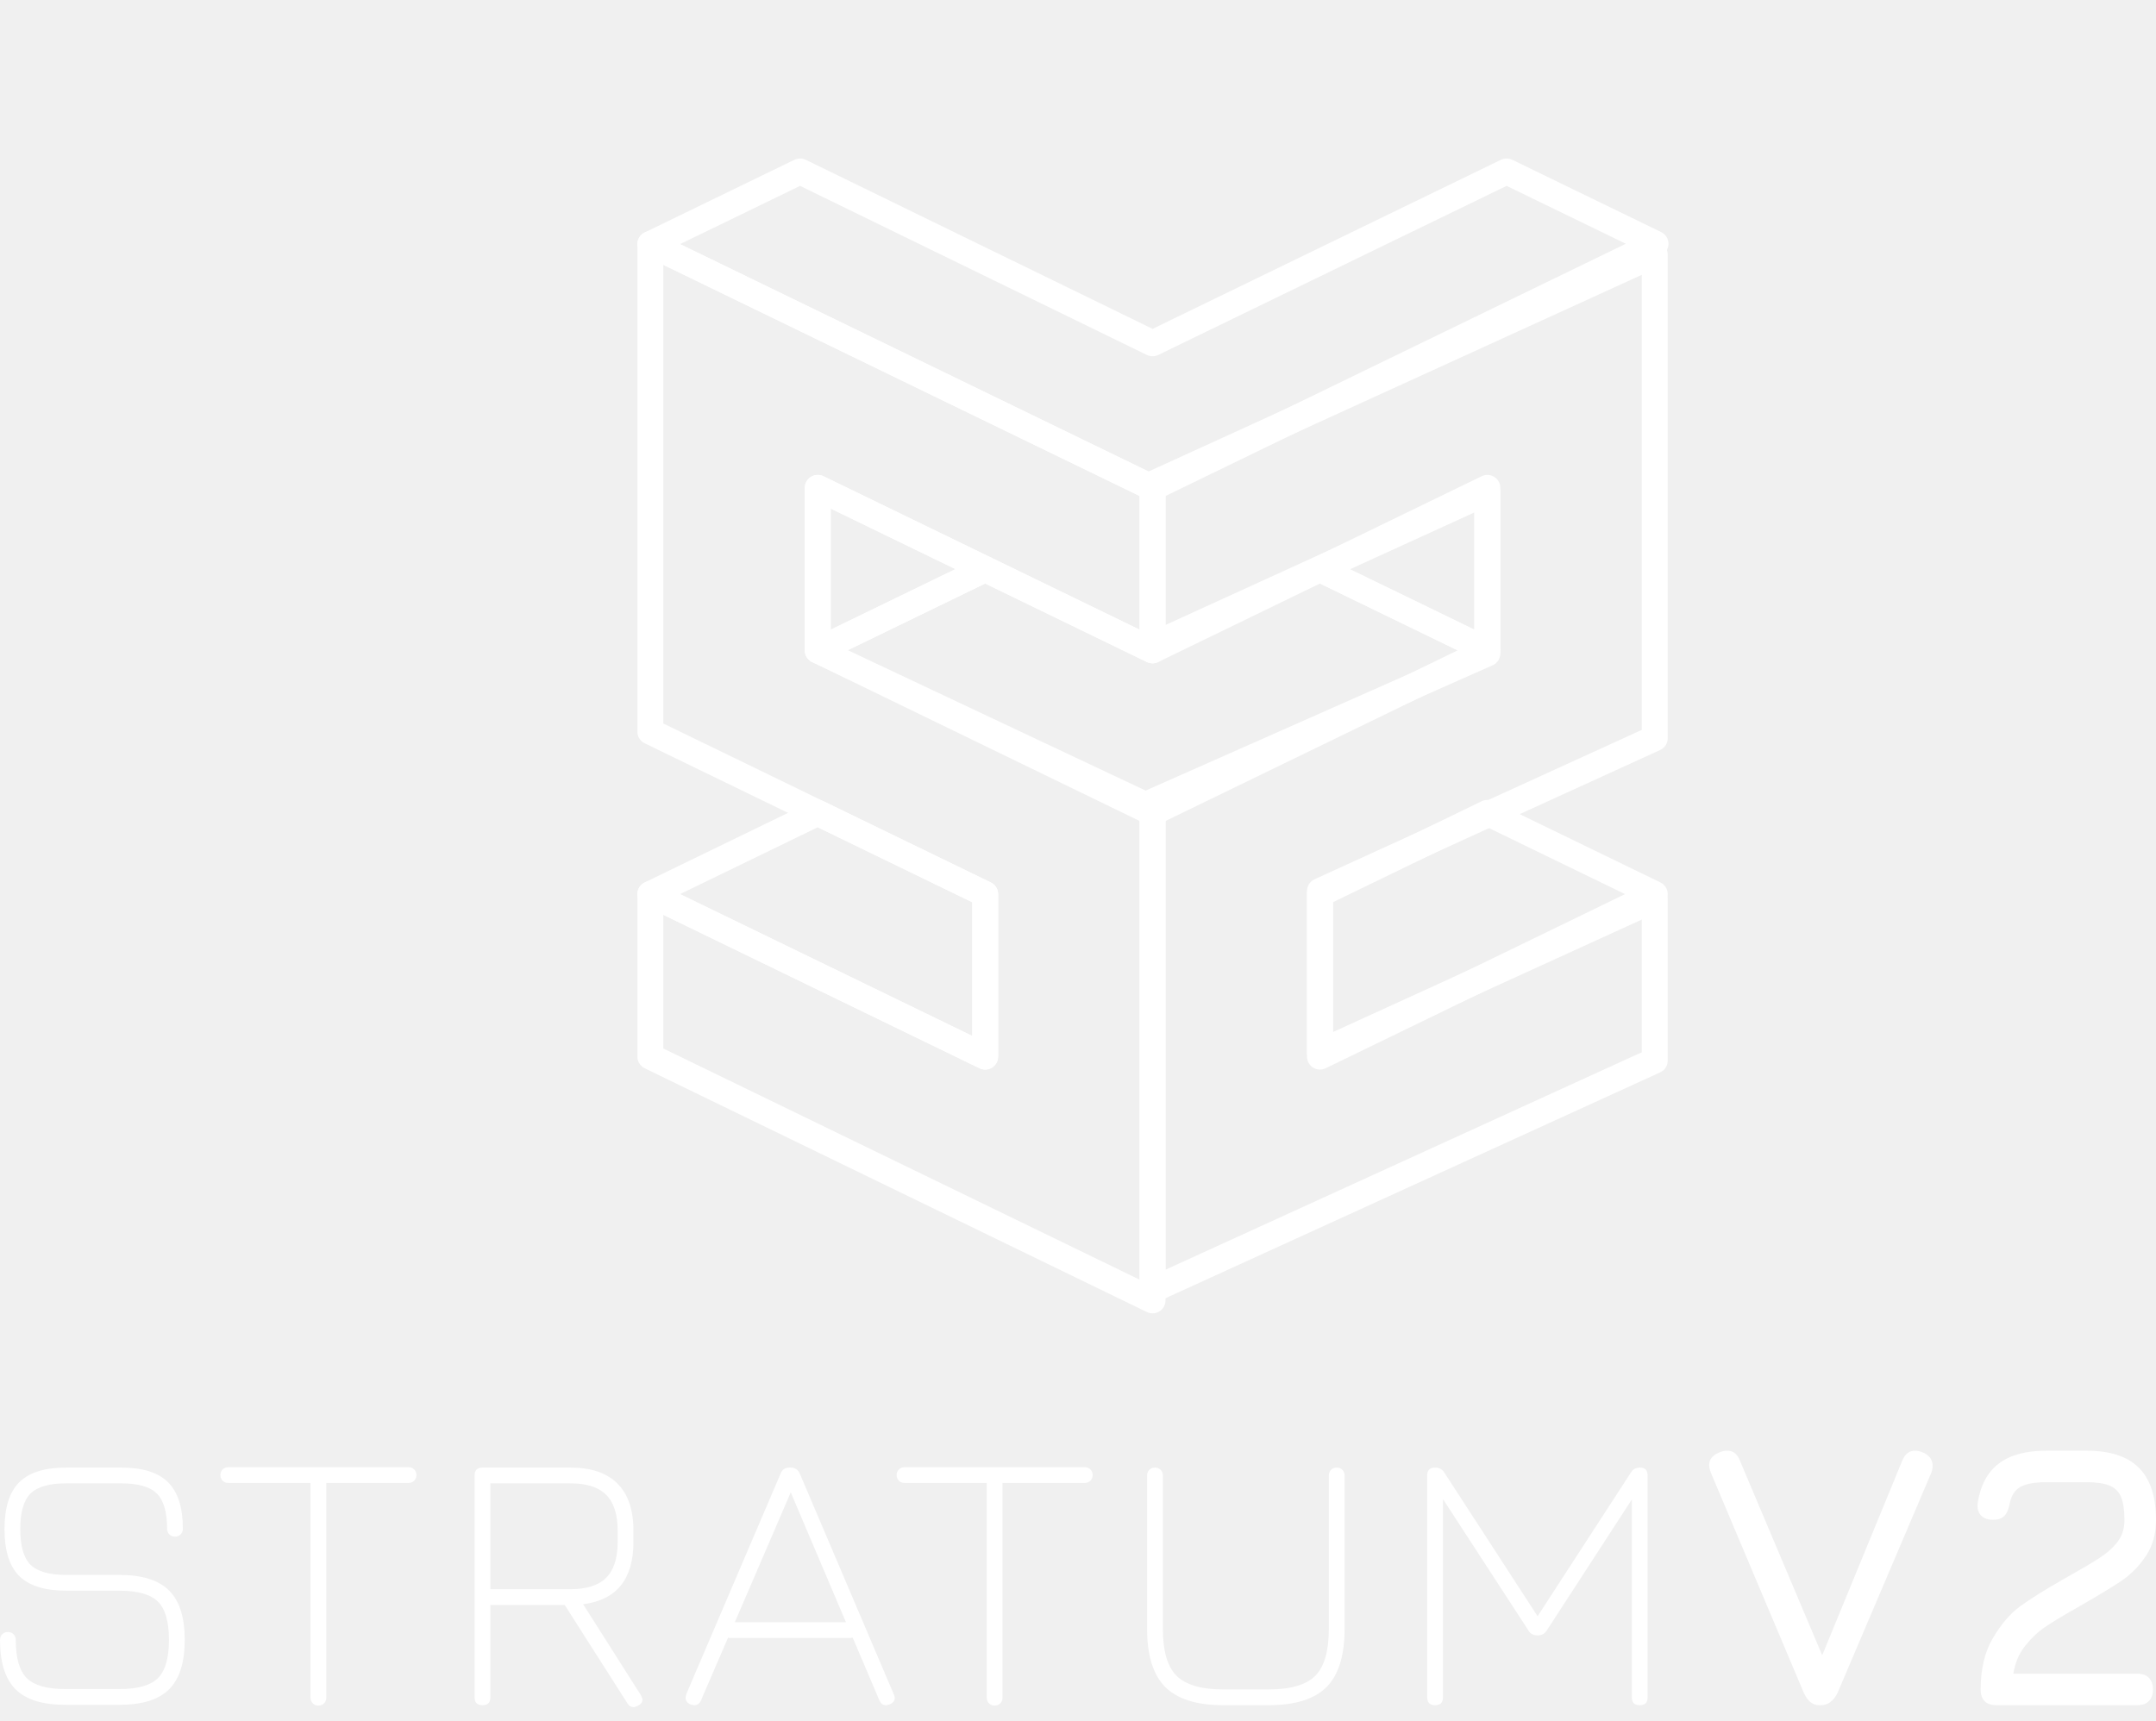
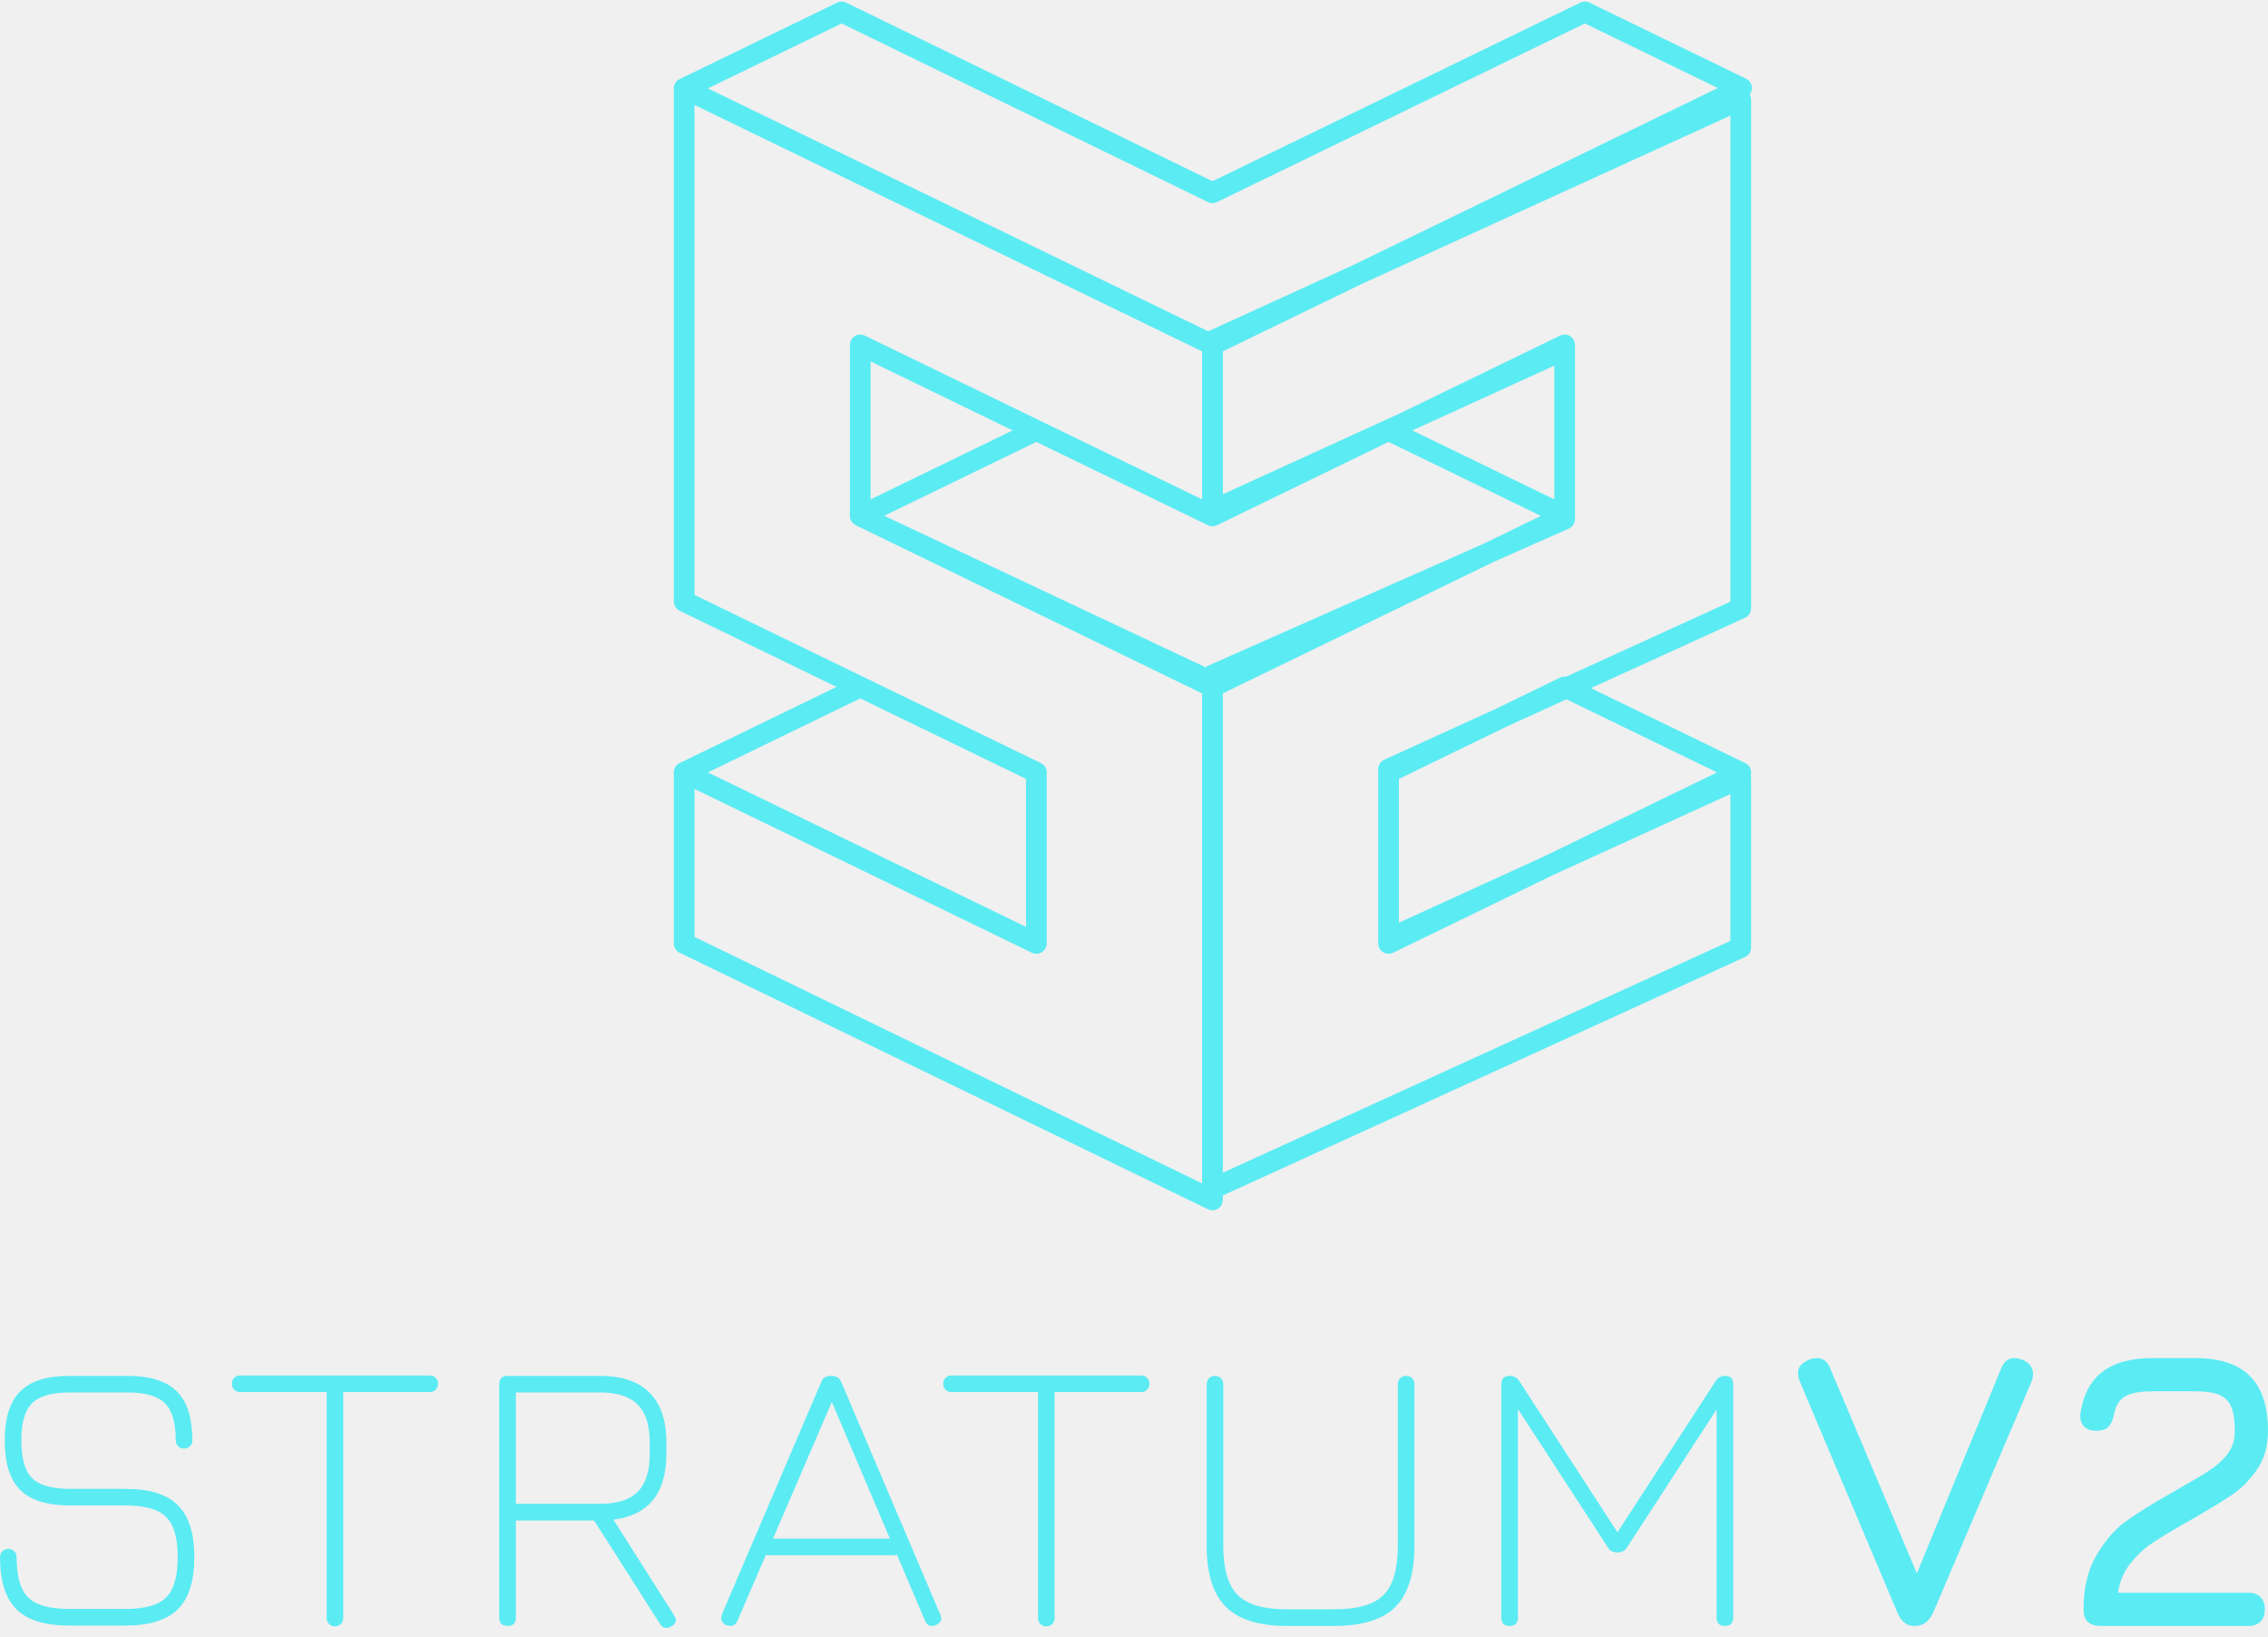
- <svg xmlns="http://www.w3.org/2000/svg" width="124" height="99" viewBox="0 0 124 99" fill="none">
-   <path d="M3.758 98.071C2.445 98.071 1.494 97.773 0.894 97.177C0.298 96.577 0 95.631 0 94.335C0 94.206 0.043 94.097 0.13 94.011C0.216 93.925 0.324 93.882 0.454 93.882C0.583 93.882 0.691 93.925 0.777 94.011C0.864 94.097 0.907 94.206 0.907 94.335C0.907 95.385 1.119 96.119 1.542 96.538C1.97 96.957 2.704 97.164 3.758 97.164H6.867C7.917 97.164 8.655 96.957 9.079 96.538C9.506 96.119 9.718 95.385 9.718 94.335C9.718 93.285 9.506 92.551 9.079 92.132C8.655 91.713 7.917 91.506 6.867 91.506H3.822C2.583 91.506 1.68 91.225 1.11 90.664C0.544 90.102 0.259 89.204 0.259 87.965C0.259 86.725 0.544 85.826 1.11 85.265C1.68 84.704 2.574 84.423 3.801 84.423H6.975C8.198 84.423 9.096 84.704 9.662 85.265C10.232 85.826 10.517 86.721 10.517 87.943C10.517 88.072 10.474 88.18 10.387 88.267C10.301 88.353 10.193 88.396 10.063 88.396C9.934 88.396 9.826 88.353 9.739 88.267C9.653 88.18 9.61 88.072 9.61 87.943C9.61 86.98 9.411 86.302 9.014 85.913C8.621 85.524 7.938 85.33 6.975 85.33H3.801C2.833 85.33 2.155 85.524 1.758 85.913C1.365 86.302 1.166 86.988 1.166 87.965C1.166 88.945 1.365 89.627 1.758 90.016C2.155 90.405 2.842 90.599 3.822 90.599H6.867C8.176 90.599 9.13 90.897 9.727 91.498C10.327 92.094 10.625 93.039 10.625 94.335C10.625 95.631 10.327 96.577 9.727 97.177C9.13 97.773 8.176 98.071 6.867 98.071H3.758Z" fill="white" />
-   <path d="M18.313 98.114C18.183 98.114 18.076 98.071 17.989 97.985C17.903 97.898 17.86 97.79 17.86 97.661V85.308H13.13C13.001 85.308 12.893 85.265 12.806 85.179C12.72 85.092 12.677 84.984 12.677 84.855C12.677 84.725 12.72 84.617 12.806 84.531C12.893 84.445 13.001 84.401 13.13 84.401H23.496C23.625 84.401 23.733 84.445 23.82 84.531C23.906 84.617 23.95 84.725 23.95 84.855C23.95 84.984 23.906 85.092 23.82 85.179C23.733 85.265 23.625 85.308 23.496 85.308H18.767V97.661C18.767 97.79 18.723 97.898 18.637 97.985C18.551 98.071 18.443 98.114 18.313 98.114Z" fill="white" />
-   <path d="M36.842 97.488C36.911 97.605 36.95 97.7 36.95 97.769C36.95 97.915 36.867 98.028 36.712 98.114C36.608 98.17 36.518 98.201 36.431 98.201C36.284 98.201 36.172 98.132 36.086 97.985L32.479 92.327H28.203V97.639C28.203 97.942 28.052 98.093 27.75 98.093C27.448 98.093 27.296 97.942 27.296 97.639V84.876C27.296 84.574 27.448 84.423 27.75 84.423H32.803C33.995 84.423 34.902 84.73 35.511 85.343C36.124 85.952 36.431 86.854 36.431 88.051V88.699C36.431 90.845 35.464 92.037 33.537 92.284L36.842 97.488ZM28.203 91.42H32.803C33.736 91.42 34.427 91.199 34.863 90.763C35.304 90.323 35.524 89.636 35.524 88.699V88.051C35.524 87.118 35.304 86.427 34.863 85.991C34.427 85.55 33.736 85.33 32.803 85.33H28.203V91.42Z" fill="white" />
-   <path d="M51.396 97.445C51.44 97.531 51.461 97.613 51.461 97.682C51.461 97.842 51.358 97.963 51.159 98.049C51.072 98.08 50.999 98.093 50.943 98.093C50.783 98.093 50.662 98.002 50.576 97.812L49.042 94.206C48.999 94.223 48.926 94.227 48.827 94.227H42.024C41.951 94.227 41.899 94.223 41.873 94.206L40.318 97.812C40.232 98.002 40.102 98.093 39.929 98.093C39.899 98.093 39.826 98.08 39.713 98.049C39.523 97.963 39.433 97.834 39.433 97.661C39.433 97.63 39.446 97.561 39.476 97.445L44.896 84.768C44.983 84.539 45.155 84.423 45.414 84.423H45.479C45.721 84.423 45.894 84.539 45.998 84.768L51.396 97.445ZM42.262 93.32H48.654L45.479 85.848L42.262 93.32Z" fill="white" />
-   <path d="M57.206 98.114C57.076 98.114 56.968 98.071 56.882 97.985C56.795 97.898 56.752 97.79 56.752 97.661V85.308H52.023C51.893 85.308 51.785 85.265 51.699 85.179C51.612 85.092 51.569 84.984 51.569 84.855C51.569 84.725 51.612 84.617 51.699 84.531C51.785 84.445 51.893 84.401 52.023 84.401H62.389C62.518 84.401 62.626 84.445 62.712 84.531C62.799 84.617 62.842 84.725 62.842 84.855C62.842 84.984 62.799 85.092 62.712 85.179C62.626 85.265 62.518 85.308 62.389 85.308H57.659V97.661C57.659 97.79 57.616 97.898 57.53 97.985C57.443 98.071 57.335 98.114 57.206 98.114Z" fill="white" />
-   <path d="M70.358 98.093C68.829 98.093 67.719 97.743 67.019 97.047C66.323 96.348 65.974 95.238 65.974 93.709V84.876C65.974 84.747 66.017 84.639 66.103 84.552C66.19 84.466 66.298 84.423 66.427 84.423C66.557 84.423 66.665 84.466 66.751 84.552C66.838 84.639 66.881 84.747 66.881 84.876V93.709C66.881 94.979 67.144 95.873 67.667 96.4C68.194 96.922 69.088 97.186 70.358 97.186H72.949C74.227 97.186 75.13 96.922 75.648 96.4C76.167 95.873 76.426 94.979 76.426 93.709V84.876C76.426 84.747 76.469 84.639 76.555 84.552C76.642 84.466 76.75 84.423 76.879 84.423C77.009 84.423 77.117 84.466 77.203 84.552C77.29 84.639 77.333 84.747 77.333 84.876V93.709C77.333 95.238 76.987 96.348 76.296 97.047C75.605 97.743 74.487 98.093 72.949 98.093H70.358Z" fill="white" />
-   <path d="M94.329 84.423C94.614 84.423 94.76 84.574 94.76 84.876V97.639C94.76 97.942 94.609 98.093 94.307 98.093C94.005 98.093 93.853 97.942 93.853 97.639V86.258L88.973 93.774C88.856 93.977 88.675 94.076 88.433 94.076C88.187 94.076 88.005 93.977 87.893 93.774L82.991 86.237V97.639C82.991 97.942 82.84 98.093 82.537 98.093C82.235 98.093 82.084 97.942 82.084 97.639V84.876C82.084 84.574 82.235 84.423 82.537 84.423C82.779 84.423 82.961 84.526 83.077 84.725L88.433 92.975L93.789 84.725C93.901 84.526 94.082 84.423 94.329 84.423Z" fill="white" />
-   <path d="M104.629 98.093C104.253 98.093 103.96 97.855 103.744 97.38L98.41 84.747C98.336 84.561 98.302 84.401 98.302 84.272C98.302 83.969 98.475 83.74 98.82 83.581C98.993 83.494 99.165 83.451 99.338 83.451C99.684 83.451 99.926 83.645 100.073 84.034L104.802 95.221L109.402 84.034C109.557 83.645 109.803 83.451 110.136 83.451C110.291 83.451 110.464 83.494 110.654 83.581C110.982 83.74 111.151 83.987 111.151 84.315C111.151 84.475 111.121 84.617 111.065 84.747L105.687 97.38C105.454 97.855 105.13 98.093 104.715 98.093H104.629Z" fill="white" />
-   <path d="M114.843 98.093C114.541 98.093 114.308 98.019 114.152 97.868C113.993 97.717 113.915 97.488 113.915 97.186C113.915 96.007 114.152 95.018 114.628 94.219C115.103 93.419 115.625 92.811 116.204 92.392C116.778 91.977 117.569 91.476 118.579 90.901C119.629 90.31 120.368 89.878 120.791 89.597C121.218 89.316 121.555 89.005 121.806 88.669C122.061 88.327 122.186 87.921 122.186 87.446C122.186 86.872 122.121 86.427 121.991 86.12C121.862 85.809 121.642 85.589 121.331 85.46C121.024 85.33 120.579 85.265 120.005 85.265H117.694C117.003 85.265 116.498 85.36 116.182 85.546C115.863 85.736 115.664 86.064 115.578 86.539C115.517 86.842 115.418 87.066 115.275 87.209C115.129 87.356 114.913 87.425 114.628 87.425C114.325 87.425 114.092 87.343 113.936 87.178C113.777 87.01 113.712 86.777 113.742 86.475C113.898 85.451 114.304 84.695 114.951 84.198C115.599 83.702 116.511 83.451 117.694 83.451H120.005C121.357 83.451 122.363 83.779 123.015 84.436C123.672 85.088 124 86.094 124 87.446C124 88.254 123.801 88.949 123.404 89.532C123.011 90.115 122.531 90.595 121.97 90.966C121.408 91.342 120.571 91.847 119.465 92.478C118.627 92.953 118.005 93.333 117.595 93.614C117.184 93.895 116.809 94.253 116.463 94.694C116.118 95.13 115.893 95.661 115.794 96.279H122.92C123.205 96.279 123.43 96.356 123.59 96.516C123.745 96.676 123.827 96.896 123.827 97.186C123.827 97.475 123.745 97.7 123.59 97.855C123.43 98.015 123.205 98.093 122.92 98.093H114.843Z" fill="white" />
-   <path fill-rule="evenodd" clip-rule="evenodd" d="M47.033 46.76L37.405 51.434L56.661 60.781L56.661 51.434L47.033 46.76Z" stroke="white" stroke-width="1.491" stroke-miterlimit="1.5" stroke-linecap="round" stroke-linejoin="round" />
-   <path fill-rule="evenodd" clip-rule="evenodd" d="M85.544 46.761L75.916 51.434L75.916 60.782L95.172 51.434L85.544 46.761Z" stroke="white" stroke-width="1.491" stroke-miterlimit="1.5" stroke-linecap="round" stroke-linejoin="round" />
-   <path fill-rule="evenodd" clip-rule="evenodd" d="M85.544 28.065L85.544 37.413L75.916 32.739L85.544 28.065Z" stroke="white" stroke-width="1.491" stroke-miterlimit="1.5" stroke-linecap="round" stroke-linejoin="round" />
-   <path fill-rule="evenodd" clip-rule="evenodd" d="M47.033 28.065L56.661 32.739L47.033 37.413L47.033 28.065Z" stroke="white" stroke-width="1.491" stroke-miterlimit="1.5" stroke-linecap="round" stroke-linejoin="round" />
-   <path fill-rule="evenodd" clip-rule="evenodd" d="M56.661 32.738L47.033 37.412L66.289 46.76L85.544 37.412L75.917 32.738L66.289 37.412L56.661 32.738Z" stroke="white" stroke-width="1.491" stroke-miterlimit="1.5" stroke-linecap="round" stroke-linejoin="round" />
-   <path fill-rule="evenodd" clip-rule="evenodd" d="M37.405 60.782L66.288 74.805V46.492L47.033 37.413V28.065L66.288 37.413V28.065L37.405 14.043V42.087L56.661 51.435V60.782L37.405 51.435V60.782Z" stroke="white" stroke-width="1.491" stroke-miterlimit="1.5" stroke-linecap="round" stroke-linejoin="round" />
-   <path fill-rule="evenodd" clip-rule="evenodd" d="M95.172 61.011L66.289 74.2V46.117L85.544 37.59V28.318L66.289 37.111V27.839L95.172 14.649V42.466L75.916 51.259V60.531L95.172 51.738V61.011Z" stroke="white" stroke-width="1.491" stroke-miterlimit="1.5" stroke-linecap="round" stroke-linejoin="round" />
-   <path fill-rule="evenodd" clip-rule="evenodd" d="M66.289 19.748L46.016 9.863L37.405 14.043L66.289 28.065L95.216 14.022L86.65 9.863L66.289 19.748Z" stroke="white" stroke-width="1.491" stroke-miterlimit="1.5" stroke-linecap="round" stroke-linejoin="round" />
+ <svg xmlns="http://www.w3.org/2000/svg" width="219" height="158" viewBox="0 0 219 158" fill="none">
+   <path d="M6.636 156.924C4.318 156.924 2.639 156.398 1.579 155.345C0.526 154.285 0 152.614 0 150.326C0 150.097 0.076 149.907 0.229 149.754C0.381 149.602 0.572 149.525 0.801 149.525C1.03 149.525 1.221 149.602 1.373 149.754C1.526 149.907 1.602 150.097 1.602 150.326C1.602 152.18 1.976 153.476 2.723 154.216C3.478 154.956 4.775 155.322 6.636 155.322H12.129C13.982 155.322 15.287 154.956 16.034 154.216C16.789 153.476 17.163 152.18 17.163 150.326C17.163 148.473 16.789 147.176 16.034 146.436C15.287 145.697 13.982 145.33 12.129 145.33H6.751C4.562 145.33 2.967 144.835 1.96 143.843C0.961 142.852 0.458 141.265 0.458 139.076C0.458 136.887 0.961 135.301 1.96 134.309C2.967 133.318 4.546 132.822 6.713 132.822H12.319C14.478 132.822 16.065 133.318 17.064 134.309C18.071 135.301 18.574 136.879 18.574 139.038C18.574 139.267 18.498 139.457 18.345 139.61C18.193 139.763 18.002 139.839 17.773 139.839C17.544 139.839 17.354 139.763 17.201 139.61C17.049 139.457 16.972 139.267 16.972 139.038C16.972 137.337 16.622 136.14 15.92 135.453C15.226 134.767 14.02 134.423 12.319 134.423H6.713C5.004 134.423 3.806 134.767 3.105 135.453C2.411 136.14 2.06 137.352 2.06 139.076C2.06 140.807 2.411 142.013 3.105 142.699C3.806 143.386 5.019 143.729 6.751 143.729H12.129C14.44 143.729 16.126 144.255 17.178 145.315C18.239 146.368 18.765 148.038 18.765 150.326C18.765 152.614 18.239 154.285 17.178 155.345C16.126 156.398 14.44 156.924 12.129 156.924H6.636Z" fill="#5BEBF3" />
+   <path d="M32.343 157.001C32.114 157.001 31.924 156.924 31.771 156.772C31.619 156.619 31.542 156.429 31.542 156.2V134.386H23.19C22.961 134.386 22.77 134.31 22.617 134.157C22.465 134.005 22.389 133.814 22.389 133.585C22.389 133.356 22.465 133.166 22.617 133.013C22.77 132.86 22.961 132.784 23.19 132.784H41.497C41.726 132.784 41.916 132.86 42.069 133.013C42.221 133.166 42.298 133.356 42.298 133.585C42.298 133.814 42.221 134.005 42.069 134.157C41.916 134.31 41.726 134.386 41.497 134.386H33.144V156.2C33.144 156.429 33.068 156.619 32.915 156.772C32.763 156.924 32.572 157.001 32.343 157.001Z" fill="#5BEBF3" />
+   <path d="M65.067 155.894C65.189 156.1 65.258 156.268 65.258 156.39C65.258 156.649 65.113 156.848 64.838 157C64.655 157.099 64.495 157.153 64.342 157.153C64.083 157.153 63.885 157.031 63.732 156.771L57.363 146.78H49.811V156.161C49.811 156.695 49.544 156.962 49.01 156.962C48.476 156.962 48.209 156.695 48.209 156.161V133.623C48.209 133.089 48.476 132.822 49.01 132.822H57.935C60.04 132.822 61.642 133.363 62.718 134.446C63.801 135.522 64.342 137.116 64.342 139.229V140.373C64.342 144.163 62.633 146.269 59.231 146.703L65.067 155.894ZM49.811 145.178H57.935C59.582 145.178 60.803 144.789 61.573 144.019C62.351 143.241 62.74 142.028 62.74 140.373V139.229C62.74 137.581 62.351 136.361 61.573 135.59C60.803 134.812 59.582 134.423 57.935 134.423H49.811V145.178Z" fill="#5BEBF3" />
+   <path d="M90.774 155.818C90.85 155.97 90.889 156.115 90.889 156.237C90.889 156.52 90.706 156.733 90.355 156.886C90.202 156.939 90.072 156.962 89.973 156.962C89.691 156.962 89.477 156.802 89.325 156.466L86.617 150.097C86.541 150.128 86.411 150.136 86.236 150.136H74.221C74.092 150.136 74 150.128 73.954 150.097L71.208 156.466C71.056 156.802 70.827 156.962 70.522 156.962C70.468 156.962 70.339 156.939 70.14 156.886C69.805 156.733 69.644 156.504 69.644 156.199C69.644 156.146 69.667 156.024 69.721 155.818L79.294 133.432C79.447 133.028 79.752 132.822 80.209 132.822H80.324C80.751 132.822 81.056 133.028 81.239 133.432L90.774 155.818ZM74.641 148.534H85.93L80.324 135.339L74.641 148.534Z" fill="#5BEBF3" />
+   <path d="M101.033 157.001C100.804 157.001 100.613 156.924 100.461 156.772C100.308 156.619 100.232 156.429 100.232 156.2V134.386H91.879C91.65 134.386 91.46 134.31 91.307 134.157C91.154 134.005 91.078 133.814 91.078 133.585C91.078 133.356 91.154 133.166 91.307 133.013C91.46 132.86 91.65 132.784 91.879 132.784H110.186C110.415 132.784 110.606 132.86 110.758 133.013C110.911 133.166 110.987 133.356 110.987 133.585C110.987 133.814 110.911 134.005 110.758 134.157C110.606 134.31 110.415 134.386 110.186 134.386H101.834V156.2C101.834 156.429 101.757 156.619 101.605 156.772C101.452 156.924 101.262 157.001 101.033 157.001Z" fill="#5BEBF3" />
+   <path d="M124.26 156.962C121.56 156.962 119.599 156.344 118.364 155.116C117.135 153.881 116.518 151.92 116.518 149.22V133.623C116.518 133.394 116.594 133.203 116.746 133.051C116.899 132.898 117.09 132.822 117.319 132.822C117.547 132.822 117.738 132.898 117.891 133.051C118.043 133.203 118.12 133.394 118.12 133.623V149.22C118.12 151.463 118.585 153.042 119.508 153.972C120.438 154.895 122.017 155.36 124.26 155.36H128.837C131.095 155.36 132.689 154.895 133.604 153.972C134.52 153.042 134.977 151.463 134.977 149.22V133.623C134.977 133.394 135.054 133.203 135.206 133.051C135.359 132.898 135.55 132.822 135.778 132.822C136.007 132.822 136.198 132.898 136.35 133.051C136.503 133.203 136.579 133.394 136.579 133.623V149.22C136.579 151.92 135.969 153.881 134.749 155.116C133.528 156.344 131.553 156.962 128.837 156.962H124.26Z" fill="#5BEBF3" />
+   <path d="M166.596 132.822C167.1 132.822 167.359 133.089 167.359 133.623V156.161C167.359 156.695 167.092 156.962 166.558 156.962C166.024 156.962 165.757 156.695 165.757 156.161V136.063L157.137 149.335C156.931 149.693 156.611 149.869 156.184 149.869C155.749 149.869 155.429 149.693 155.23 149.335L146.573 136.025V156.161C146.573 156.695 146.306 156.962 145.772 156.962C145.238 156.962 144.971 156.695 144.971 156.161V133.623C144.971 133.089 145.238 132.822 145.772 132.822C146.199 132.822 146.519 133.005 146.725 133.356L156.184 147.924L165.643 133.356C165.841 133.005 166.161 132.822 166.596 132.822Z" fill="#5BEBF3" />
+   <path d="M184.79 156.962C184.127 156.962 183.608 156.543 183.226 155.704L173.806 133.394C173.676 133.066 173.615 132.784 173.615 132.555C173.615 132.021 173.92 131.617 174.531 131.335C174.836 131.182 175.141 131.106 175.446 131.106C176.056 131.106 176.483 131.449 176.743 132.136L185.095 151.89L193.219 132.136C193.494 131.449 193.929 131.106 194.516 131.106C194.791 131.106 195.096 131.182 195.431 131.335C196.011 131.617 196.309 132.052 196.309 132.631C196.309 132.914 196.255 133.165 196.156 133.394L186.659 155.704C186.247 156.543 185.675 156.962 184.943 156.962H184.79Z" fill="#5BEBF3" />
+   <path d="M202.829 156.962C202.295 156.962 201.883 156.833 201.608 156.566C201.326 156.299 201.189 155.895 201.189 155.361C201.189 153.278 201.609 151.532 202.448 150.121C203.287 148.71 204.21 147.634 205.232 146.894C206.246 146.162 207.642 145.277 209.427 144.263C211.281 143.218 212.585 142.455 213.333 141.96C214.088 141.464 214.683 140.915 215.125 140.32C215.575 139.717 215.797 139 215.797 138.161C215.797 137.147 215.682 136.361 215.453 135.82C215.224 135.27 214.836 134.881 214.286 134.653C213.745 134.424 212.959 134.309 211.944 134.309H207.863C206.643 134.309 205.75 134.477 205.194 134.805C204.629 135.141 204.278 135.72 204.126 136.559C204.019 137.093 203.844 137.49 203.592 137.742C203.332 138.001 202.951 138.123 202.448 138.123C201.914 138.123 201.502 137.978 201.227 137.688C200.945 137.391 200.83 136.979 200.884 136.445C201.158 134.637 201.876 133.303 203.02 132.425C204.164 131.548 205.773 131.106 207.863 131.106H211.944C214.332 131.106 216.109 131.686 217.261 132.845C218.421 133.997 219 135.774 219 138.161C219 139.587 218.649 140.815 217.948 141.845C217.253 142.875 216.407 143.721 215.415 144.377C214.424 145.041 212.944 145.933 210.991 147.047C209.511 147.886 208.413 148.557 207.688 149.053C206.963 149.549 206.3 150.182 205.69 150.96C205.079 151.73 204.683 152.668 204.507 153.759H217.093C217.597 153.759 217.994 153.896 218.276 154.178C218.55 154.461 218.695 154.85 218.695 155.361C218.695 155.872 218.55 156.268 218.276 156.543C217.994 156.825 217.597 156.962 217.093 156.962H202.829Z" fill="#5BEBF3" />
+   <path d="M66.064 74.566L83.068 66.312L100.072 74.566M66.064 74.566L100.072 91.074L100.072 74.566M66.064 74.566V91.074L117.076 115.837V65.838L83.068 49.804M100.072 74.566L66.064 58.059V8.534M151.084 49.803L151.084 33.296L134.08 41.55M151.084 49.803L134.08 41.55M151.084 49.803L117.076 66.312L83.068 49.804M134.08 41.55L117.076 49.804M83.068 33.296L100.072 41.55M83.068 33.296L83.068 49.804M83.068 33.296L117.076 49.804M100.072 41.55L83.068 49.804M100.072 41.55L117.076 49.804M117.076 49.804L117.076 33.296M117.076 33.296L66.064 8.534M117.076 33.296L168.166 8.497L153.037 1.153L117.076 18.609L81.271 1.153L66.064 8.534M151.085 66.313L134.081 74.567L134.081 91.075L168.089 74.567L151.085 66.313ZM168.087 91.475L117.075 114.768V65.174L151.083 50.116V33.742L117.075 49.27V32.896L168.087 9.604V58.727L134.079 74.254V90.629L168.087 75.101V91.475Z" stroke="#5BEBF3" stroke-width="2" stroke-miterlimit="1.5" stroke-linecap="round" stroke-linejoin="round" />
</svg>
